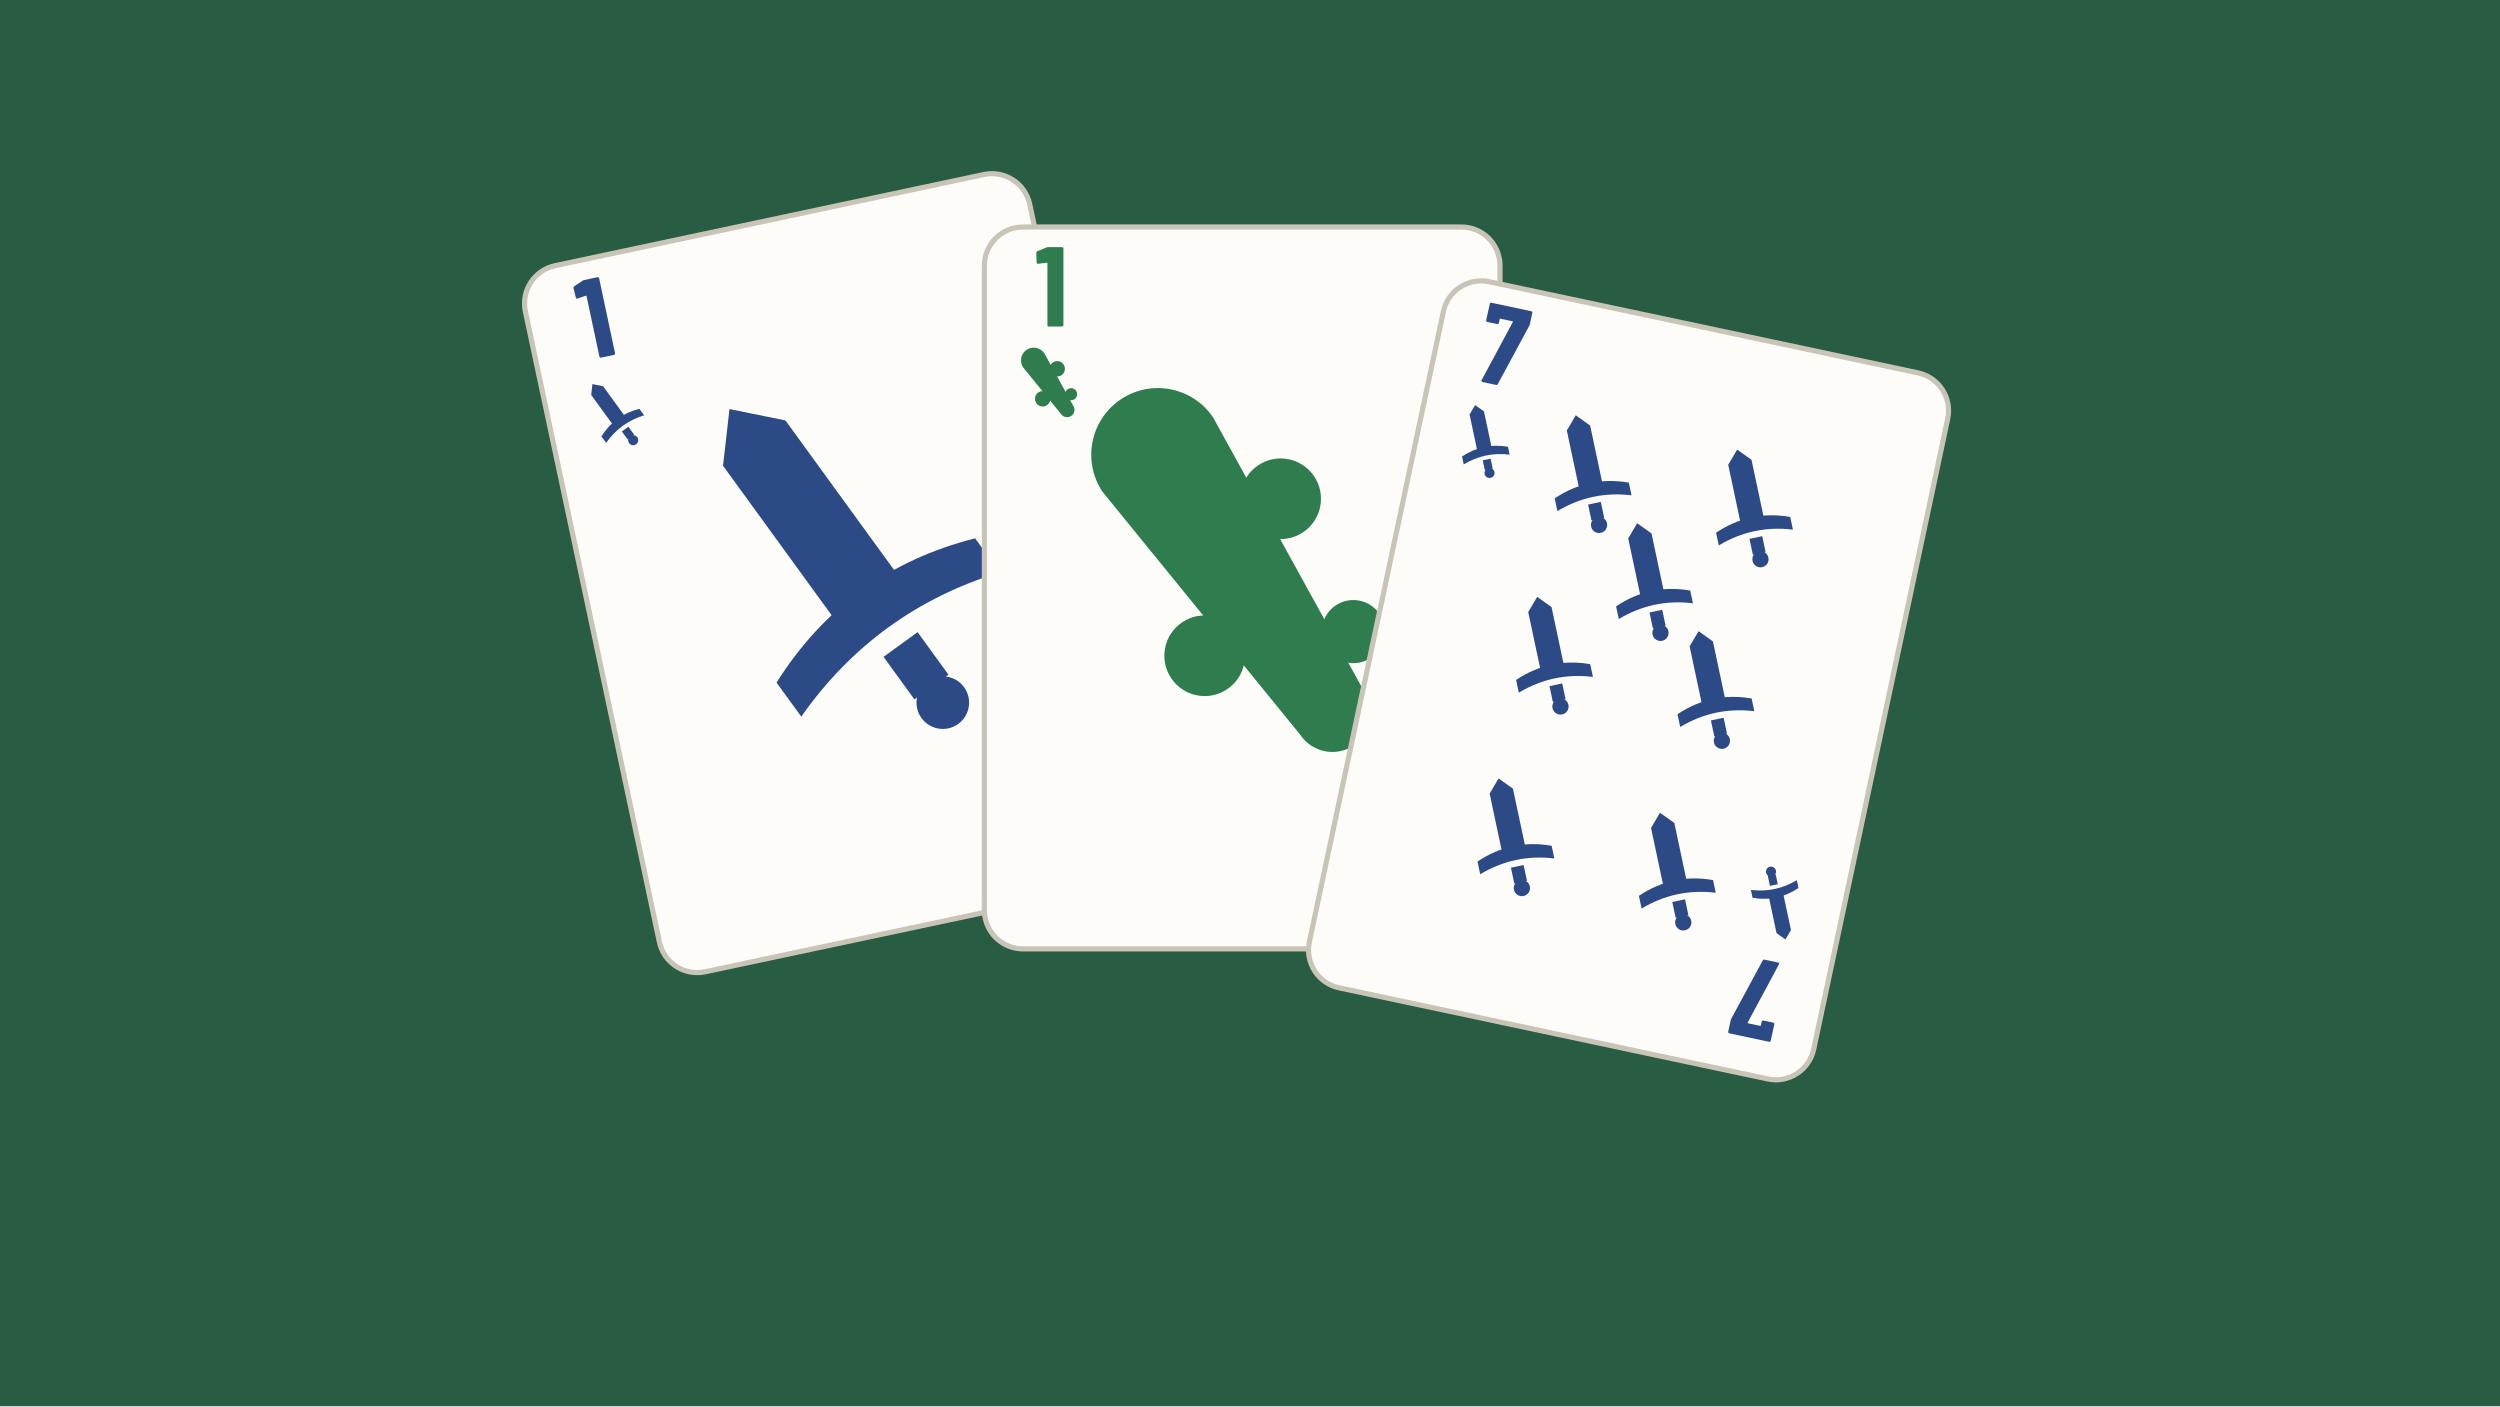
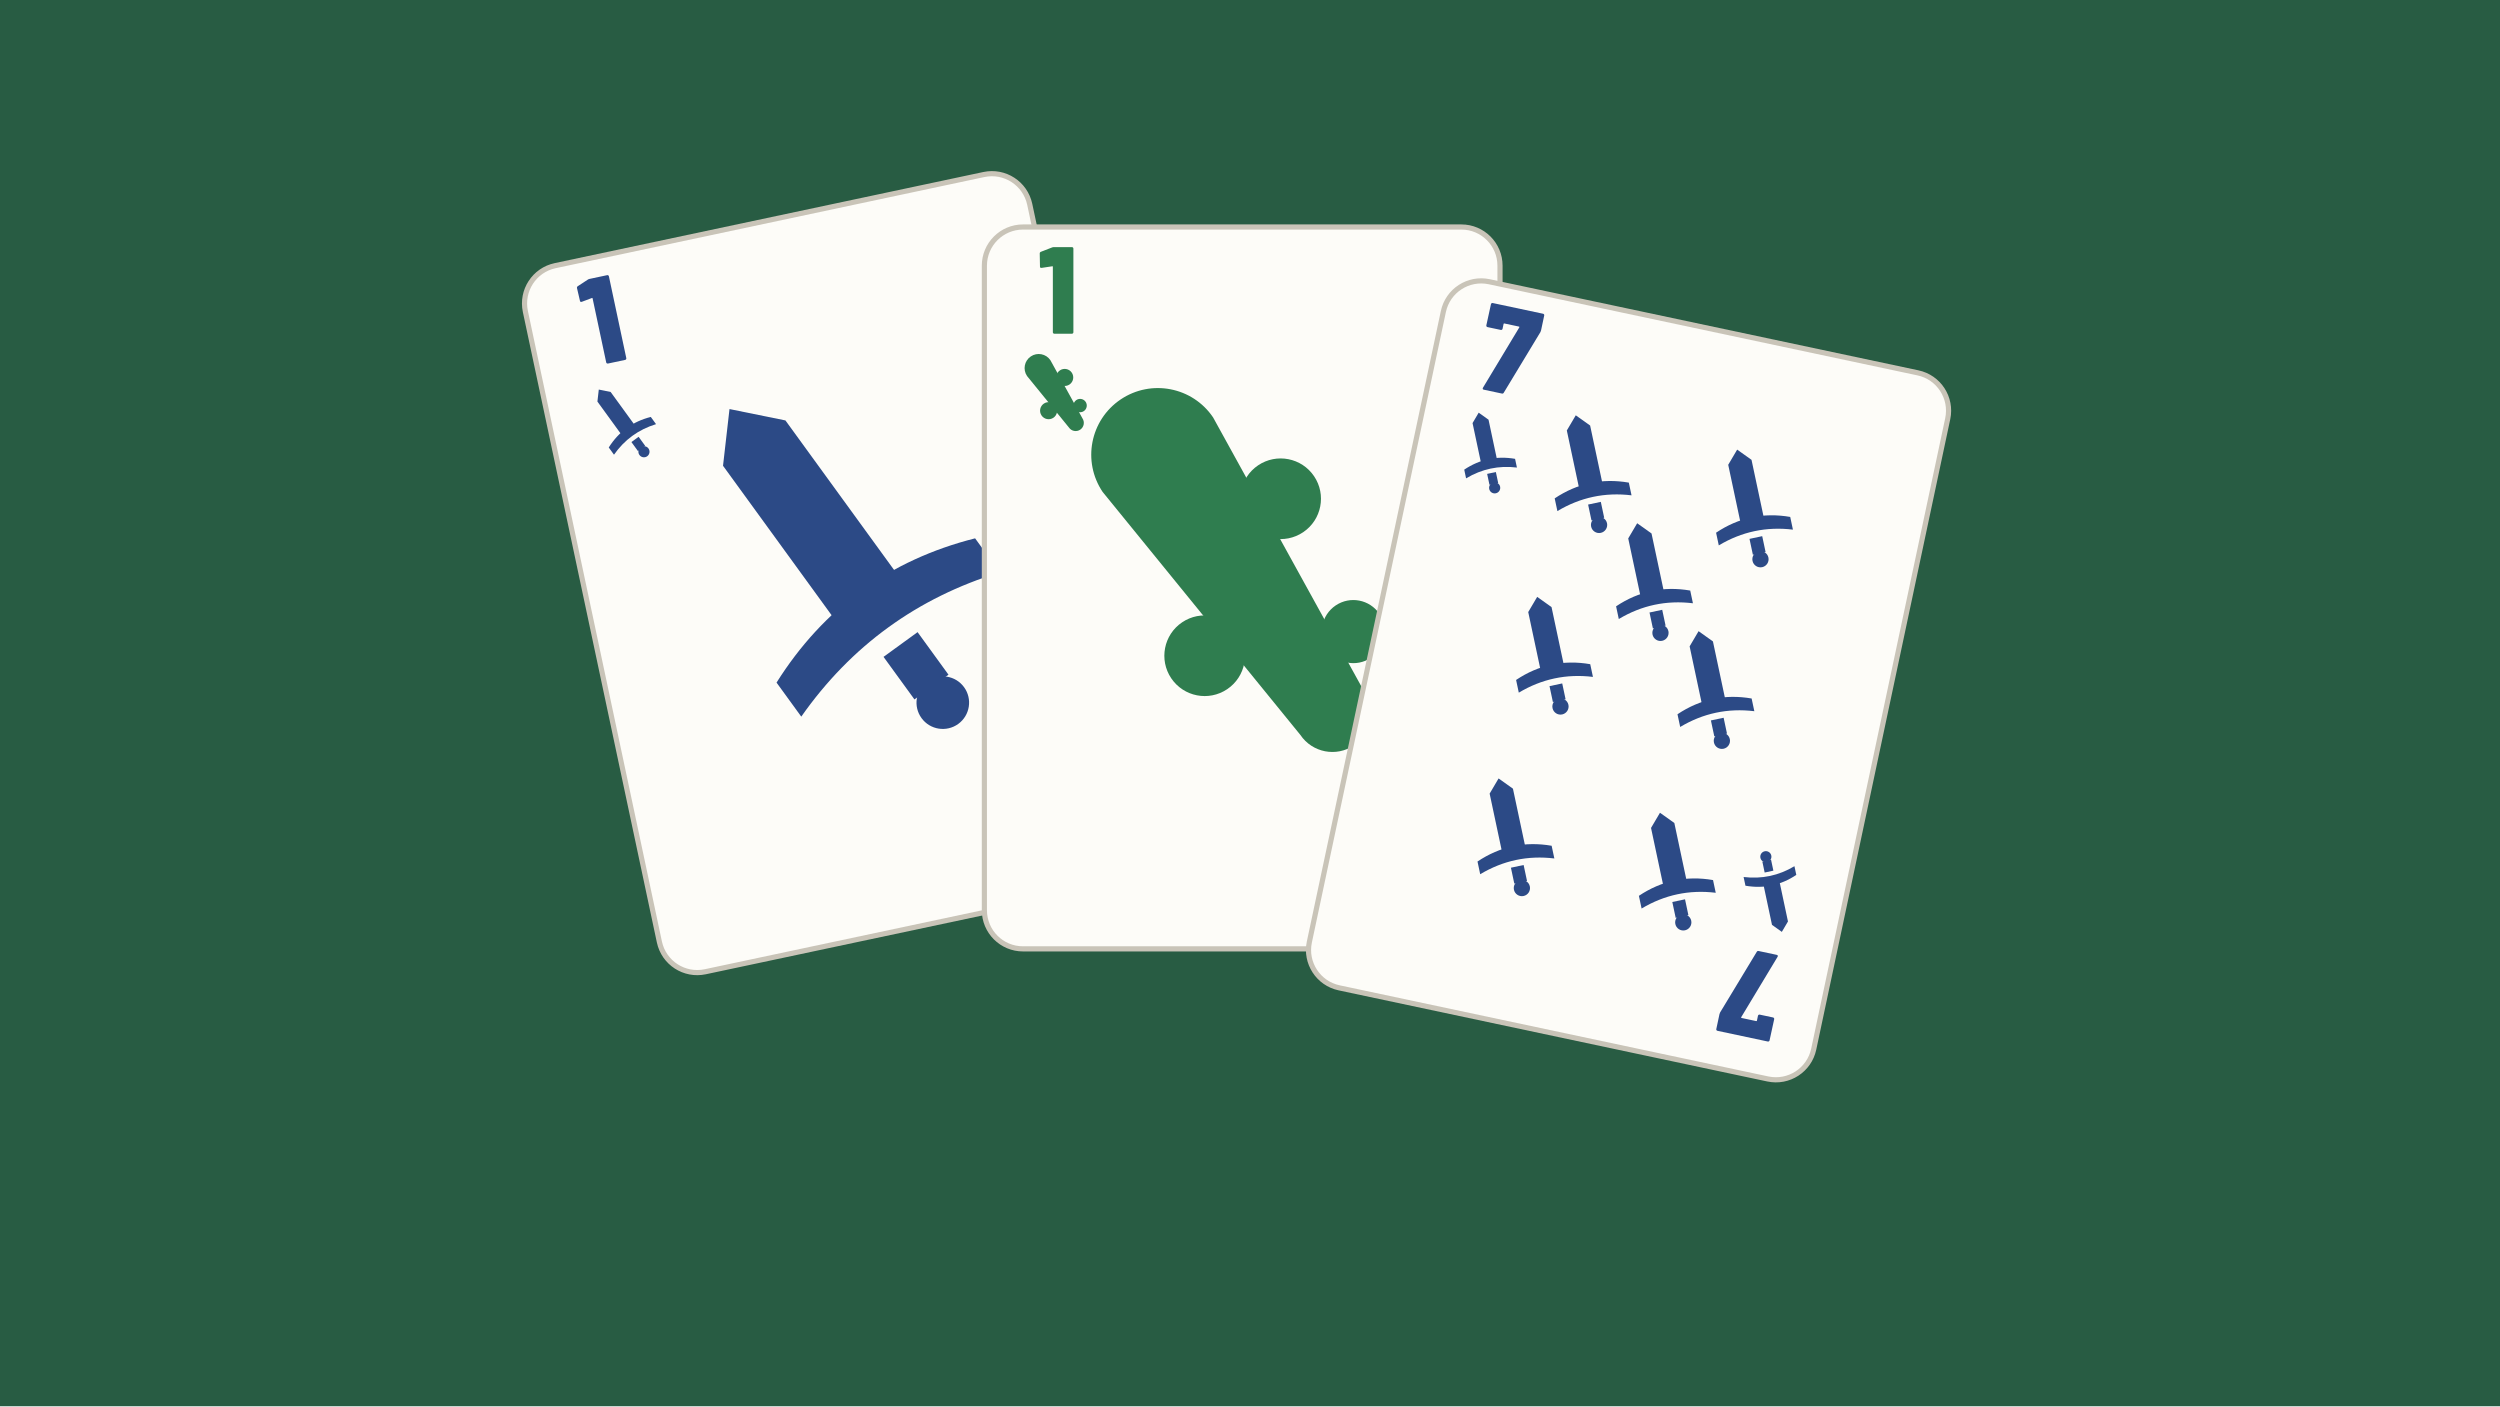
<svg xmlns="http://www.w3.org/2000/svg" width="320" height="180" viewBox="0 0 320 180">
  <defs>
    <symbol id="zc-e-2" overflow="visible">
      <g transform="rotate(-24)">
        <path d="M0-11 2.2-8.6V3.2H-2.2V-8.6z" />
        <path d="M-7 3.2Q0 0.4 7 3.2V5.6Q0 3.2-7 5.6z" />
        <path d="M-1.2 5.6H1.2V8.6H-1.2z" />
        <circle cy="9.7" r="1.5" />
      </g>
    </symbol>
    <symbol id="zc-e-3" overflow="visible">
      <g transform="rotate(-34)">
        <path d="M-3.8-8.6a3.8 3.8 0 0 1 7.6 0L2.2 9.2a2.2 2.2 0 0 1-4.4 0z" />
        <circle cx="4.4" cy="-2.6" r="2.3" />
        <circle cx="-4.2" cy="2.4" r="2.3" />
        <circle cx="3.6" cy="6" r="1.8" />
      </g>
    </symbol>
  </defs>
  <rect width="320" height="180" fill="#285c43" />
  <g transform="translate(66 34) rotate(-12) scale(0.66)">
    <rect y="1.6" width="100" height="140" rx="7.5" fill="#fdfcf8" stroke="#c9c4b8" />
    <svg width="100" height="140" viewBox="0 0 100 140" fill="currentColor" aria-hidden="true" style="color:#2c4a86">
      <g class="zc-idx-std">
-         <path class="zc-gl" transform="translate(10.071 5.5) scale(1.1)" d="M2.12 0L4.54 0Q4.64 0 4.71 0.07Q4.78 0.14 4.78 0.24L4.78 13.76Q4.78 13.86 4.71 13.93Q4.64 14 4.54 14L2.2 14Q2.1 14 2.03 13.93Q1.96 13.86 1.96 13.76L1.96 2.84Q1.96 2.76 1.86 2.76L0.32 2.94L0.28 2.94Q0.06 2.94 0.06 2.72L0 1Q0 0.8 0.18 0.72L1.82 0.06Q1.98 0 2.12 0Z" fill="currentColor" />
-         <g transform="translate(12.7 32.1) scale(0.65)">
+         <path class="zc-gl" transform="translate(10.736 5.5) scale(1.2)" d="M2.28 0L5.2 0Q5.3 0 5.37 0.07Q5.44 0.14 5.44 0.24L5.44 13.76Q5.44 13.86 5.37 13.93Q5.3 14 5.2 14L2.36 14Q2.26 14 2.19 13.93Q2.12 13.86 2.12 13.76L2.12 3.18Q2.12 3.06 2.02 3.1L0.3 3.36L0.24 3.36Q0.04 3.36 0.04 3.14L0 1.04Q0 0.84 0.18 0.76L1.98 0.06Q2.12 0 2.28 0Z" fill="currentColor" />
+         <g transform="translate(14 34.1) scale(0.72)">
          <use href="#zc-e-2" />
        </g>
      </g>
      <g class="zc-idx-std" transform="rotate(180 50 70)">
-         <path class="zc-gl" transform="translate(10.071 5.5) scale(1.1)" d="M2.12 0L4.54 0Q4.64 0 4.71 0.07Q4.78 0.14 4.78 0.24L4.78 13.76Q4.78 13.86 4.71 13.93Q4.64 14 4.54 14L2.2 14Q2.1 14 2.03 13.93Q1.96 13.86 1.96 13.76L1.96 2.84Q1.96 2.76 1.86 2.76L0.32 2.94L0.28 2.94Q0.06 2.94 0.06 2.72L0 1Q0 0.8 0.18 0.72L1.82 0.06Q1.98 0 2.12 0Z" fill="currentColor" />
-         <g transform="translate(12.7 32.1) scale(0.65)">
+         <path class="zc-gl" transform="translate(10.736 5.5) scale(1.2)" d="M2.28 0L5.2 0Q5.3 0 5.37 0.07Q5.44 0.14 5.44 0.24L5.44 13.76Q5.44 13.86 5.37 13.93Q5.3 14 5.2 14L2.36 14Q2.26 14 2.19 13.93Q2.12 13.86 2.12 13.76L2.12 3.18Q2.12 3.06 2.02 3.1L0.3 3.36L0.24 3.36Q0.04 3.36 0.04 3.14L0 1.04Q0 0.84 0.18 0.76L1.98 0.06Q2.12 0 2.28 0Z" fill="currentColor" />
+         <g transform="translate(14 34.1) scale(0.72)">
          <use href="#zc-e-2" />
        </g>
      </g>
      <g class="zc-idx-row" display="none">
-         <path class="zc-gl" transform="translate(6 6) scale(2.1)" d="M2.12 0L4.54 0Q4.64 0 4.71 0.07Q4.78 0.14 4.78 0.24L4.78 13.76Q4.78 13.86 4.71 13.93Q4.64 14 4.54 14L2.2 14Q2.1 14 2.03 13.93Q1.96 13.86 1.96 13.76L1.96 2.84Q1.96 2.76 1.86 2.76L0.32 2.94L0.28 2.94Q0.06 2.94 0.06 2.72L0 1Q0 0.8 0.18 0.72L1.82 0.06Q1.98 0 2.12 0Z" fill="currentColor" />
+         <path class="zc-gl" transform="translate(6 6) scale(2.1)" d="M2.28 0L5.2 0Q5.3 0 5.37 0.07Q5.44 0.14 5.44 0.24L5.44 13.76Q5.44 13.86 5.37 13.93Q5.3 14 5.2 14L2.36 14Q2.26 14 2.19 13.93Q2.12 13.86 2.12 13.76L2.12 3.18Q2.12 3.06 2.02 3.1L0.3 3.36L0.24 3.36Q0.04 3.36 0.04 3.14L0 1.04Q0 0.84 0.18 0.76L1.98 0.06Q2.12 0 2.28 0Z" fill="currentColor" />
        <g transform="translate(63 23) scale(1.25)">
          <use href="#zc-e-2" />
        </g>
      </g>
      <g class="zc-big">
        <g transform="translate(50 70) scale(3.4)">
          <use href="#zc-e-2" />
        </g>
      </g>
      <g class="zc-small" display="none">
        <g transform="translate(50 92) scale(3.1)">
          <use href="#zc-e-2" />
        </g>
      </g>
    </svg>
  </g>
  <g transform="translate(126 28) scale(0.66)">
    <rect y="1.6" width="100" height="140" rx="7.5" fill="#fdfcf8" stroke="#c9c4b8" />
    <svg width="100" height="140" viewBox="0 0 100 140" fill="currentColor" aria-hidden="true" style="color:#2f7d4f">
      <g class="zc-idx-std">
-         <path class="zc-gl" transform="translate(10.071 5.5) scale(1.1)" d="M2.12 0L4.54 0Q4.64 0 4.71 0.07Q4.78 0.14 4.78 0.24L4.78 13.76Q4.78 13.86 4.71 13.93Q4.64 14 4.54 14L2.2 14Q2.1 14 2.03 13.93Q1.96 13.86 1.96 13.76L1.96 2.84Q1.96 2.76 1.86 2.76L0.32 2.94L0.28 2.94Q0.06 2.94 0.06 2.72L0 1Q0 0.8 0.18 0.72L1.82 0.06Q1.98 0 2.12 0Z" fill="currentColor" />
-         <g transform="translate(12.7 32.1) scale(0.65)">
+         <path class="zc-gl" transform="translate(10.736 5.5) scale(1.2)" d="M2.28 0L5.2 0Q5.3 0 5.37 0.07Q5.44 0.14 5.44 0.24L5.44 13.76Q5.44 13.86 5.37 13.93Q5.3 14 5.2 14L2.36 14Q2.26 14 2.19 13.93Q2.12 13.86 2.12 13.76L2.12 3.18Q2.12 3.06 2.02 3.1L0.3 3.36L0.24 3.36Q0.04 3.36 0.04 3.14L0 1.04Q0 0.84 0.18 0.76L1.98 0.06Q2.12 0 2.28 0Z" fill="currentColor" />
+         <g transform="translate(14 34.1) scale(0.72)">
          <use href="#zc-e-3" />
        </g>
      </g>
      <g class="zc-idx-std" transform="rotate(180 50 70)">
-         <path class="zc-gl" transform="translate(10.071 5.5) scale(1.1)" d="M2.12 0L4.54 0Q4.64 0 4.71 0.07Q4.78 0.14 4.78 0.24L4.78 13.76Q4.78 13.86 4.71 13.93Q4.64 14 4.54 14L2.2 14Q2.1 14 2.03 13.93Q1.96 13.86 1.96 13.76L1.96 2.84Q1.96 2.76 1.86 2.76L0.32 2.94L0.28 2.94Q0.06 2.94 0.06 2.72L0 1Q0 0.8 0.18 0.72L1.82 0.06Q1.98 0 2.12 0Z" fill="currentColor" />
-         <g transform="translate(12.7 32.1) scale(0.65)">
+         <path class="zc-gl" transform="translate(10.736 5.5) scale(1.2)" d="M2.28 0L5.2 0Q5.3 0 5.37 0.07Q5.44 0.14 5.44 0.24L5.44 13.76Q5.44 13.86 5.37 13.93Q5.3 14 5.2 14L2.36 14Q2.26 14 2.19 13.93Q2.12 13.86 2.12 13.76L2.12 3.18Q2.12 3.06 2.02 3.1L0.3 3.36L0.24 3.36Q0.04 3.36 0.04 3.14L0 1.04Q0 0.84 0.18 0.76L1.98 0.06Q2.12 0 2.28 0Z" fill="currentColor" />
+         <g transform="translate(14 34.1) scale(0.72)">
          <use href="#zc-e-3" />
        </g>
      </g>
      <g class="zc-idx-row" display="none">
-         <path class="zc-gl" transform="translate(6 6) scale(2.1)" d="M2.12 0L4.54 0Q4.64 0 4.71 0.07Q4.78 0.14 4.78 0.24L4.78 13.76Q4.78 13.86 4.71 13.93Q4.64 14 4.54 14L2.2 14Q2.1 14 2.03 13.93Q1.96 13.86 1.96 13.76L1.96 2.84Q1.96 2.76 1.86 2.76L0.32 2.94L0.28 2.94Q0.06 2.94 0.06 2.72L0 1Q0 0.8 0.18 0.72L1.82 0.06Q1.98 0 2.12 0Z" fill="currentColor" />
+         <path class="zc-gl" transform="translate(6 6) scale(2.1)" d="M2.28 0L5.2 0Q5.3 0 5.37 0.07Q5.44 0.14 5.44 0.24L5.44 13.76Q5.44 13.86 5.37 13.93Q5.3 14 5.2 14L2.36 14Q2.26 14 2.19 13.93Q2.12 13.86 2.12 13.76L2.12 3.18Q2.12 3.06 2.02 3.1L0.3 3.36L0.24 3.36Q0.04 3.36 0.04 3.14L0 1.04Q0 0.84 0.18 0.76L1.98 0.06Q2.12 0 2.28 0Z" fill="currentColor" />
        <g transform="translate(63 23) scale(1.25)">
          <use href="#zc-e-3" />
        </g>
      </g>
      <g class="zc-big">
        <g transform="translate(50 70) scale(3.4)">
          <use href="#zc-e-3" />
        </g>
      </g>
      <g class="zc-small" display="none">
        <g transform="translate(50 92) scale(3.1)">
          <use href="#zc-e-3" />
        </g>
      </g>
    </svg>
  </g>
  <g transform="translate(186 34) rotate(12) scale(0.66)">
    <rect y="1.6" width="100" height="140" rx="7.5" fill="#fdfcf8" stroke="#c9c4b8" />
    <svg width="100" height="140" viewBox="0 0 100 140" fill="currentColor" aria-hidden="true" style="color:#2c4a86">
      <g class="zc-idx-std">
-         <path class="zc-gl" transform="translate(8.476 5.5) scale(1.1)" d="M1.4 13.72L4.66 2.54Q4.7 2.42 4.58 2.42L2.38 2.42Q2.28 2.42 2.28 2.52L2.28 3.22Q2.28 3.32 2.21 3.39Q2.14 3.46 2.04 3.46L0.24 3.46Q0.14 3.46 0.07 3.39Q0 3.32 0 3.22L0.02 0.24Q0.02 0.14 0.09 0.07Q0.16 0 0.26 0L7.44 0Q7.54 0 7.61 0.07Q7.68 0.14 7.68 0.24L7.68 2.28Q7.68 2.36 7.64 2.56L4.34 13.8Q4.28 14 4.08 14L1.6 14Q1.48 14 1.42 13.92Q1.36 13.84 1.4 13.72Z" fill="currentColor" />
-         <g transform="translate(12.7 32.1) scale(0.65)">
+         <path class="zc-gl" transform="translate(8.708 5.5) scale(1.2)" d="M1.56 13.72L5.28 2.96Q5.32 2.84 5.2 2.84L2.78 2.84Q2.68 2.84 2.68 2.94L2.68 3.74Q2.68 3.84 2.61 3.91Q2.54 3.98 2.44 3.98L0.24 3.98Q0.14 3.98 0.07 3.91Q0 3.84 0 3.74L0.02 0.24Q0.02 0.14 0.09 0.07Q0.16 0 0.26 0L8.58 0Q8.68 0 8.75 0.07Q8.82 0.14 8.82 0.24L8.82 2.68Q8.82 2.86 8.78 2.98L5.02 13.8Q4.96 14 4.76 14L1.76 14Q1.64 14 1.58 13.93Q1.52 13.86 1.56 13.72Z" fill="currentColor" />
+         <g transform="translate(14 34.1) scale(0.72)">
          <use href="#zc-e-2" />
        </g>
      </g>
      <g class="zc-idx-std" transform="rotate(180 50 70)">
-         <path class="zc-gl" transform="translate(8.476 5.5) scale(1.1)" d="M1.4 13.72L4.66 2.54Q4.7 2.42 4.58 2.42L2.38 2.42Q2.28 2.42 2.28 2.52L2.28 3.22Q2.28 3.32 2.21 3.39Q2.14 3.46 2.04 3.46L0.24 3.46Q0.14 3.46 0.07 3.39Q0 3.32 0 3.22L0.02 0.24Q0.02 0.14 0.09 0.07Q0.16 0 0.26 0L7.44 0Q7.54 0 7.61 0.07Q7.68 0.14 7.68 0.24L7.68 2.28Q7.68 2.36 7.64 2.56L4.34 13.8Q4.28 14 4.08 14L1.6 14Q1.48 14 1.42 13.92Q1.36 13.84 1.4 13.72Z" fill="currentColor" />
-         <g transform="translate(12.7 32.1) scale(0.65)">
+         <path class="zc-gl" transform="translate(8.708 5.5) scale(1.2)" d="M1.56 13.72L5.28 2.96Q5.32 2.84 5.2 2.84L2.78 2.84Q2.68 2.84 2.68 2.94L2.68 3.74Q2.68 3.84 2.61 3.91Q2.54 3.98 2.44 3.98L0.24 3.98Q0.14 3.98 0.07 3.91Q0 3.84 0 3.74L0.02 0.24Q0.02 0.14 0.09 0.07Q0.16 0 0.26 0L8.58 0Q8.68 0 8.75 0.07Q8.82 0.14 8.82 0.24L8.82 2.68Q8.82 2.86 8.78 2.98L5.02 13.8Q4.96 14 4.76 14L1.76 14Q1.64 14 1.58 13.93Q1.52 13.86 1.56 13.72Z" fill="currentColor" />
+         <g transform="translate(14 34.1) scale(0.72)">
          <use href="#zc-e-2" />
        </g>
      </g>
      <g class="zc-idx-row" display="none">
-         <path class="zc-gl" transform="translate(6 6) scale(2.1)" d="M1.4 13.72L4.66 2.54Q4.7 2.42 4.58 2.42L2.38 2.42Q2.28 2.42 2.28 2.52L2.28 3.22Q2.28 3.32 2.21 3.39Q2.14 3.46 2.04 3.46L0.24 3.46Q0.14 3.46 0.07 3.39Q0 3.32 0 3.22L0.02 0.24Q0.02 0.14 0.09 0.07Q0.16 0 0.26 0L7.44 0Q7.54 0 7.61 0.07Q7.68 0.14 7.68 0.24L7.68 2.28Q7.68 2.36 7.64 2.56L4.34 13.8Q4.28 14 4.08 14L1.6 14Q1.48 14 1.42 13.92Q1.36 13.84 1.4 13.72Z" fill="currentColor" />
+         <path class="zc-gl" transform="translate(6 6) scale(2.1)" d="M1.56 13.72L5.28 2.96Q5.32 2.84 5.2 2.84L2.78 2.84Q2.68 2.84 2.68 2.94L2.68 3.74Q2.68 3.84 2.61 3.91Q2.54 3.98 2.44 3.98L0.24 3.98Q0.14 3.98 0.07 3.91Q0 3.84 0 3.74L0.02 0.24Q0.02 0.14 0.09 0.07Q0.16 0 0.26 0L8.58 0Q8.68 0 8.75 0.07Q8.82 0.14 8.82 0.24L8.82 2.68Q8.82 2.86 8.78 2.98L5.02 13.8Q4.96 14 4.76 14L1.76 14Q1.64 14 1.58 13.93Q1.52 13.86 1.56 13.72Z" fill="currentColor" />
        <g transform="translate(63 23) scale(1.25)">
          <use href="#zc-e-2" />
        </g>
      </g>
      <g class="zc-big">
        <g transform="translate(34 34) scale(1.05)">
          <use href="#zc-e-2" />
        </g>
        <g transform="translate(66 34) scale(1.05)">
          <use href="#zc-e-2" />
        </g>
        <g transform="translate(34 70) scale(1.05)">
          <use href="#zc-e-2" />
        </g>
        <g transform="translate(66 70) scale(1.05)">
          <use href="#zc-e-2" />
        </g>
        <g transform="translate(34 106) scale(1.05)">
          <use href="#zc-e-2" />
        </g>
        <g transform="translate(66 106) scale(1.05)">
          <use href="#zc-e-2" />
        </g>
        <g transform="translate(50 52) scale(1.05)">
          <use href="#zc-e-2" />
        </g>
      </g>
      <g class="zc-small" display="none">
        <g transform="translate(50 92) scale(3.1)">
          <use href="#zc-e-2" />
        </g>
      </g>
    </svg>
  </g>
</svg>
